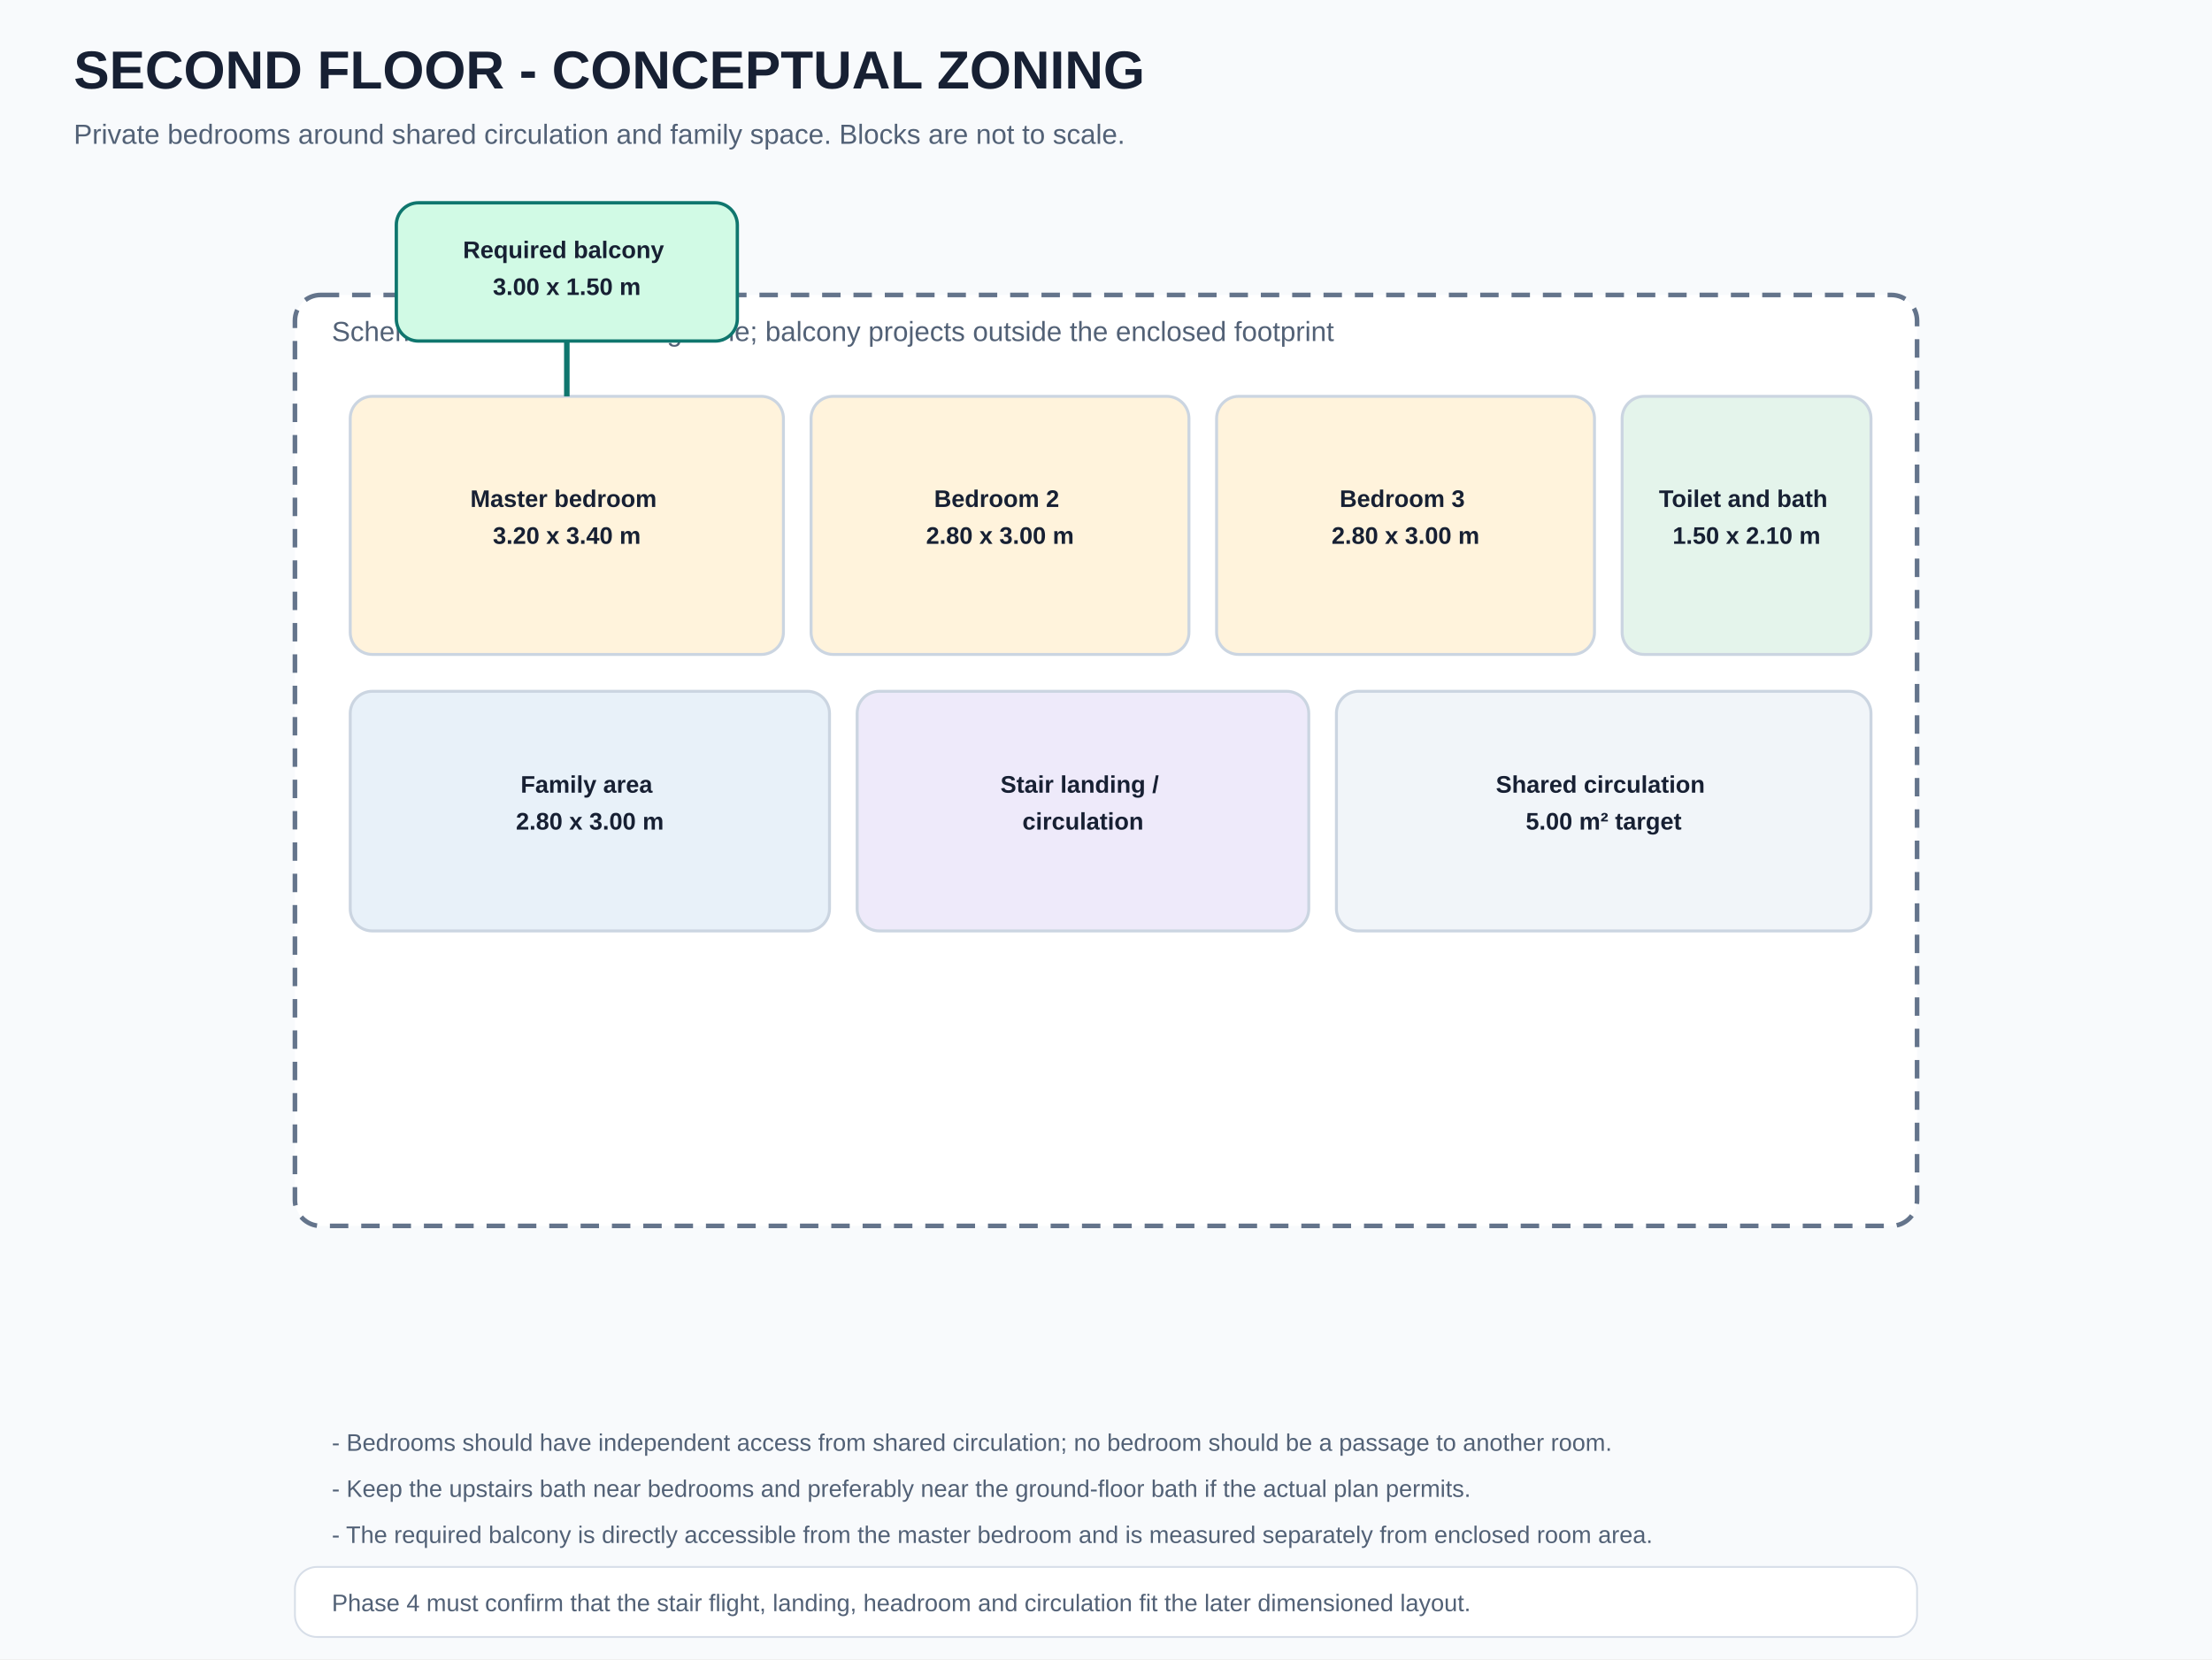
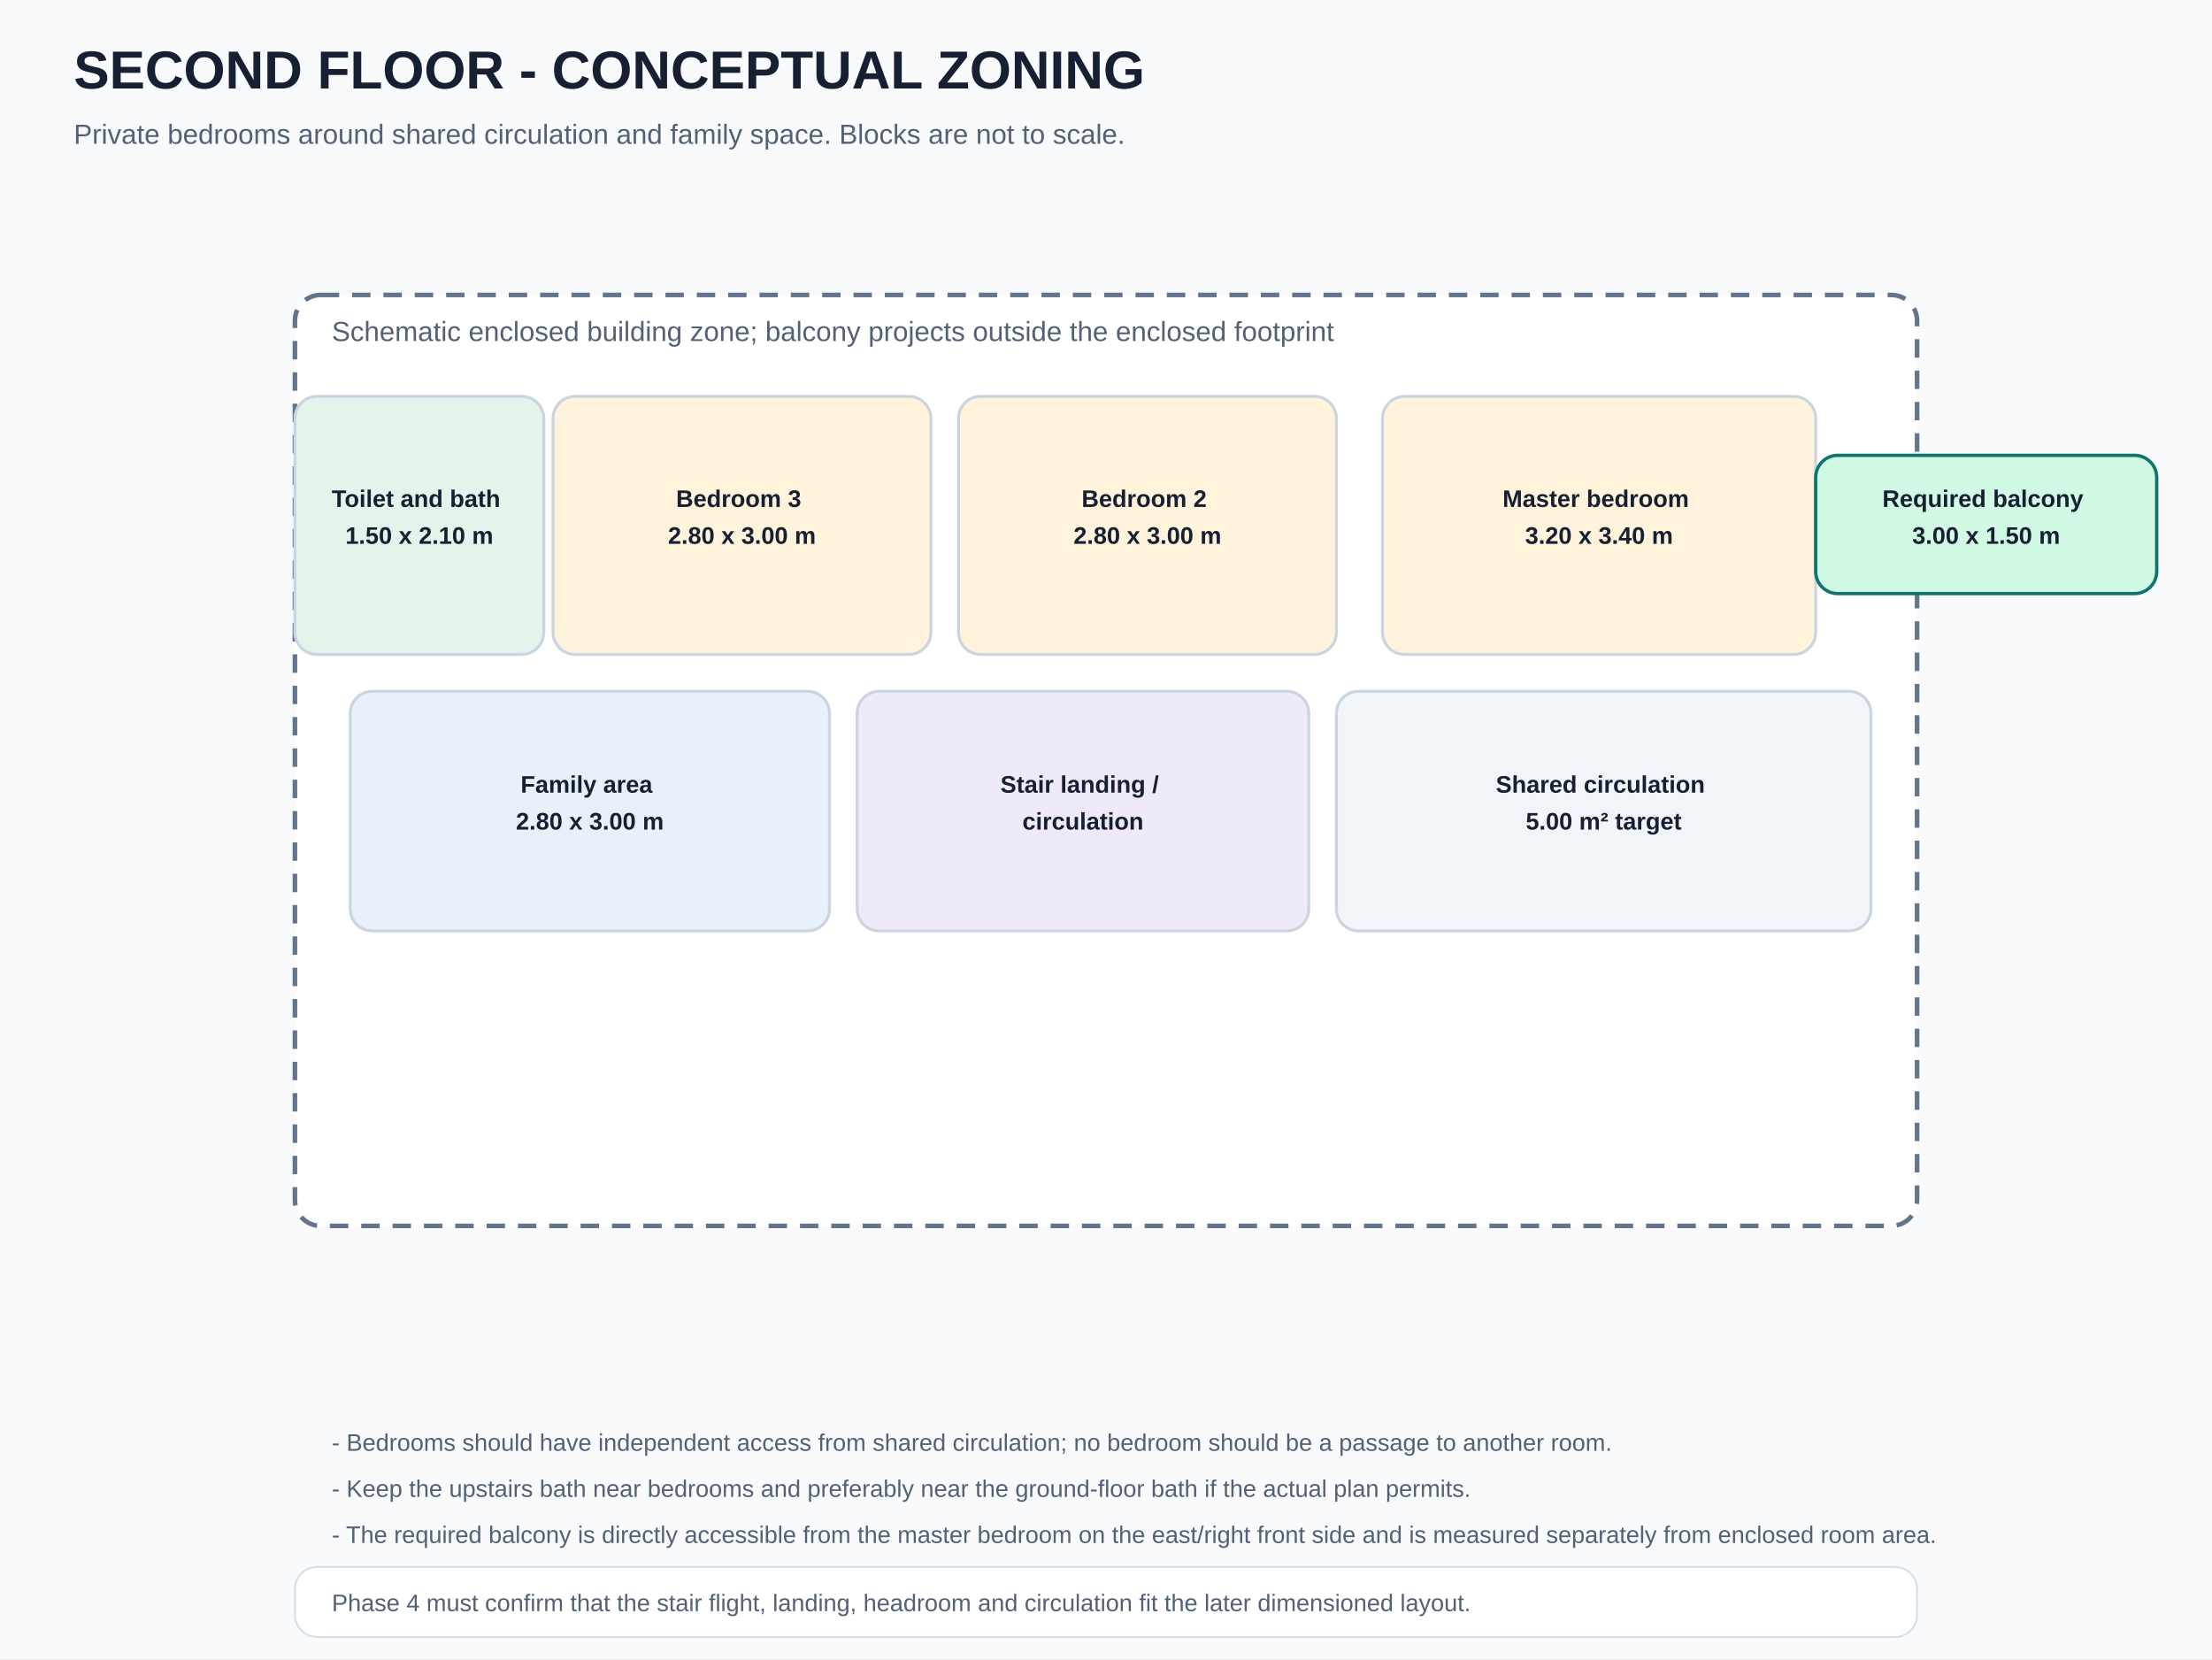
- <svg xmlns="http://www.w3.org/2000/svg" width="1200" height="900" viewBox="0 0 1200 900" role="img" aria-labelledby="title description">
+ <svg xmlns="http://www.w3.org/2000/svg" data-front-facade="east" data-balcony-width-m="3.00" data-balcony-projection-m="1.50" data-balcony-offset-m="0.20" width="1200" height="900" viewBox="0 0 1200 900" role="img" aria-labelledby="title description">
  <style>
    text{font-family:Arial,Helvetica,sans-serif;fill:#172033}
    .title{font-size:29px;font-weight:700}
    .sub{font-size:15px;fill:#526176}
    .zone-title{font-size:14px;font-weight:700}
    .zone-size{font-size:12px;fill:#526176}
    .node-label{font-size:13px;font-weight:600}
    .note{font-size:13px;fill:#526176}
  </style>
  <rect width="1200" height="900" fill="#f8fafc" />
  <text class="title" x="40" y="48">SECOND FLOOR - CONCEPTUAL ZONING</text>
  <text class="sub" x="40" y="78">Private bedrooms around shared circulation and family space. Blocks are not to scale.</text>
  <rect x="160" y="160" width="880" height="505" rx="14" fill="#ffffff" stroke="#64748b" stroke-width="2.5" stroke-dasharray="10 7" />
  <text class="sub" x="180" y="185">Schematic enclosed building zone; balcony projects outside the enclosed footprint</text>
  <g>
-     <rect x="190" y="215" width="235" height="140" rx="12" fill="#fff3dc" stroke="#cbd5e1" stroke-width="1.6" />
-     <text class="node-label" x="307.5" y="275" text-anchor="middle">
-       <tspan x="307.5" dy="0">Master bedroom</tspan>
-       <tspan x="307.5" dy="20">3.20 x 3.40 m</tspan>
+     <rect x="750" y="215" width="235" height="140" rx="12" fill="#fff3dc" stroke="#cbd5e1" stroke-width="1.6" />
+     <text class="node-label" x="867.5" y="275" text-anchor="middle">
+       <tspan x="867.5" dy="0">Master bedroom</tspan>
+       <tspan x="867.5" dy="20">3.20 x 3.40 m</tspan>
    </text>
  </g>
  <g>
-     <rect x="440" y="215" width="205" height="140" rx="12" fill="#fff3dc" stroke="#cbd5e1" stroke-width="1.6" />
-     <text class="node-label" x="542.5" y="275" text-anchor="middle">
-       <tspan x="542.5" dy="0">Bedroom 2</tspan>
-       <tspan x="542.5" dy="20">2.80 x 3.00 m</tspan>
+     <rect x="520" y="215" width="205" height="140" rx="12" fill="#fff3dc" stroke="#cbd5e1" stroke-width="1.6" />
+     <text class="node-label" x="622.5" y="275" text-anchor="middle">
+       <tspan x="622.5" dy="0">Bedroom 2</tspan>
+       <tspan x="622.5" dy="20">2.80 x 3.00 m</tspan>
    </text>
  </g>
  <g>
-     <rect x="660" y="215" width="205" height="140" rx="12" fill="#fff3dc" stroke="#cbd5e1" stroke-width="1.6" />
-     <text class="node-label" x="762.5" y="275" text-anchor="middle">
-       <tspan x="762.5" dy="0">Bedroom 3</tspan>
-       <tspan x="762.5" dy="20">2.80 x 3.00 m</tspan>
+     <rect x="300" y="215" width="205" height="140" rx="12" fill="#fff3dc" stroke="#cbd5e1" stroke-width="1.6" />
+     <text class="node-label" x="402.5" y="275" text-anchor="middle">
+       <tspan x="402.5" dy="0">Bedroom 3</tspan>
+       <tspan x="402.5" dy="20">2.80 x 3.00 m</tspan>
    </text>
  </g>
  <g>
-     <rect x="880" y="215" width="135" height="140" rx="12" fill="#e4f4eb" stroke="#cbd5e1" stroke-width="1.6" />
-     <text class="node-label" x="947.5" y="275" text-anchor="middle">
-       <tspan x="947.5" dy="0">Toilet and bath</tspan>
-       <tspan x="947.5" dy="20">1.50 x 2.10 m</tspan>
+     <rect x="160" y="215" width="135" height="140" rx="12" fill="#e4f4eb" stroke="#cbd5e1" stroke-width="1.6" />
+     <text class="node-label" x="227.5" y="275" text-anchor="middle">
+       <tspan x="227.5" dy="0">Toilet and bath</tspan>
+       <tspan x="227.5" dy="20">1.50 x 2.10 m</tspan>
    </text>
  </g>
  <g>
    <rect x="190" y="375" width="260" height="130" rx="12" fill="#e8f1f9" stroke="#cbd5e1" stroke-width="1.6" />
    <text class="node-label" x="320" y="430" text-anchor="middle">
      <tspan x="320" dy="0">Family area</tspan>
      <tspan x="320" dy="20">2.80 x 3.00 m</tspan>
    </text>
  </g>
  <g>
    <rect x="465" y="375" width="245" height="130" rx="12" fill="#eeeafa" stroke="#cbd5e1" stroke-width="1.6" />
    <text class="node-label" x="587.5" y="430" text-anchor="middle">
      <tspan x="587.5" dy="0">Stair landing /</tspan>
      <tspan x="587.5" dy="20">circulation</tspan>
    </text>
  </g>
  <g>
    <rect x="725" y="375" width="290" height="130" rx="12" fill="#f1f5f9" stroke="#cbd5e1" stroke-width="1.6" />
    <text class="node-label" x="870" y="430" text-anchor="middle">
      <tspan x="870" dy="0">Shared circulation</tspan>
      <tspan x="870" dy="20">5.00 m² target</tspan>
    </text>
  </g>
  <g>
-     <rect x="215" y="110" width="185" height="75" rx="12" fill="#d1fae5" stroke="#0f766e" stroke-width="1.8" />
-     <text class="node-label" x="307.5" y="140" text-anchor="middle">
-       <tspan x="307.5" dy="0">Required balcony</tspan>
-       <tspan x="307.5" dy="20">3.00 x 1.50 m</tspan>
+     <rect x="985" y="247" width="185" height="75" rx="12" fill="#d1fae5" stroke="#0f766e" stroke-width="1.8" />
+     <text class="node-label" x="1077.5" y="275" text-anchor="middle">
+       <tspan x="1077.5" dy="0">Required balcony</tspan>
+       <tspan x="1077.5" dy="20">3.00 x 1.50 m</tspan>
    </text>
  </g>
-   <line x1="307.5" y1="185" x2="307.5" y2="215" stroke="#0f766e" stroke-width="3" />
+   <line x1="985" y1="284" x2="985" y2="284" stroke="#0f766e" stroke-width="3" />
  <text class="note" x="180" y="787">- Bedrooms should have independent access from shared circulation; no bedroom should be a passage to another room.</text>
  <text class="note" x="180" y="812">- Keep the upstairs bath near bedrooms and preferably near the ground-floor bath if the actual plan permits.</text>
-   <text class="note" x="180" y="837">- The required balcony is directly accessible from the master bedroom and is measured separately from enclosed room area.</text>
+   <text class="note" x="180" y="837">- The required balcony is directly accessible from the master bedroom on the east/right front side and is measured separately from enclosed room area.</text>
  <rect x="160" y="850" width="880" height="38" rx="12" fill="#ffffff" stroke="#d7dee8" />
  <text class="note" x="180" y="874">Phase 4 must confirm that the stair flight, landing, headroom and circulation fit the later dimensioned layout.</text>
</svg>
